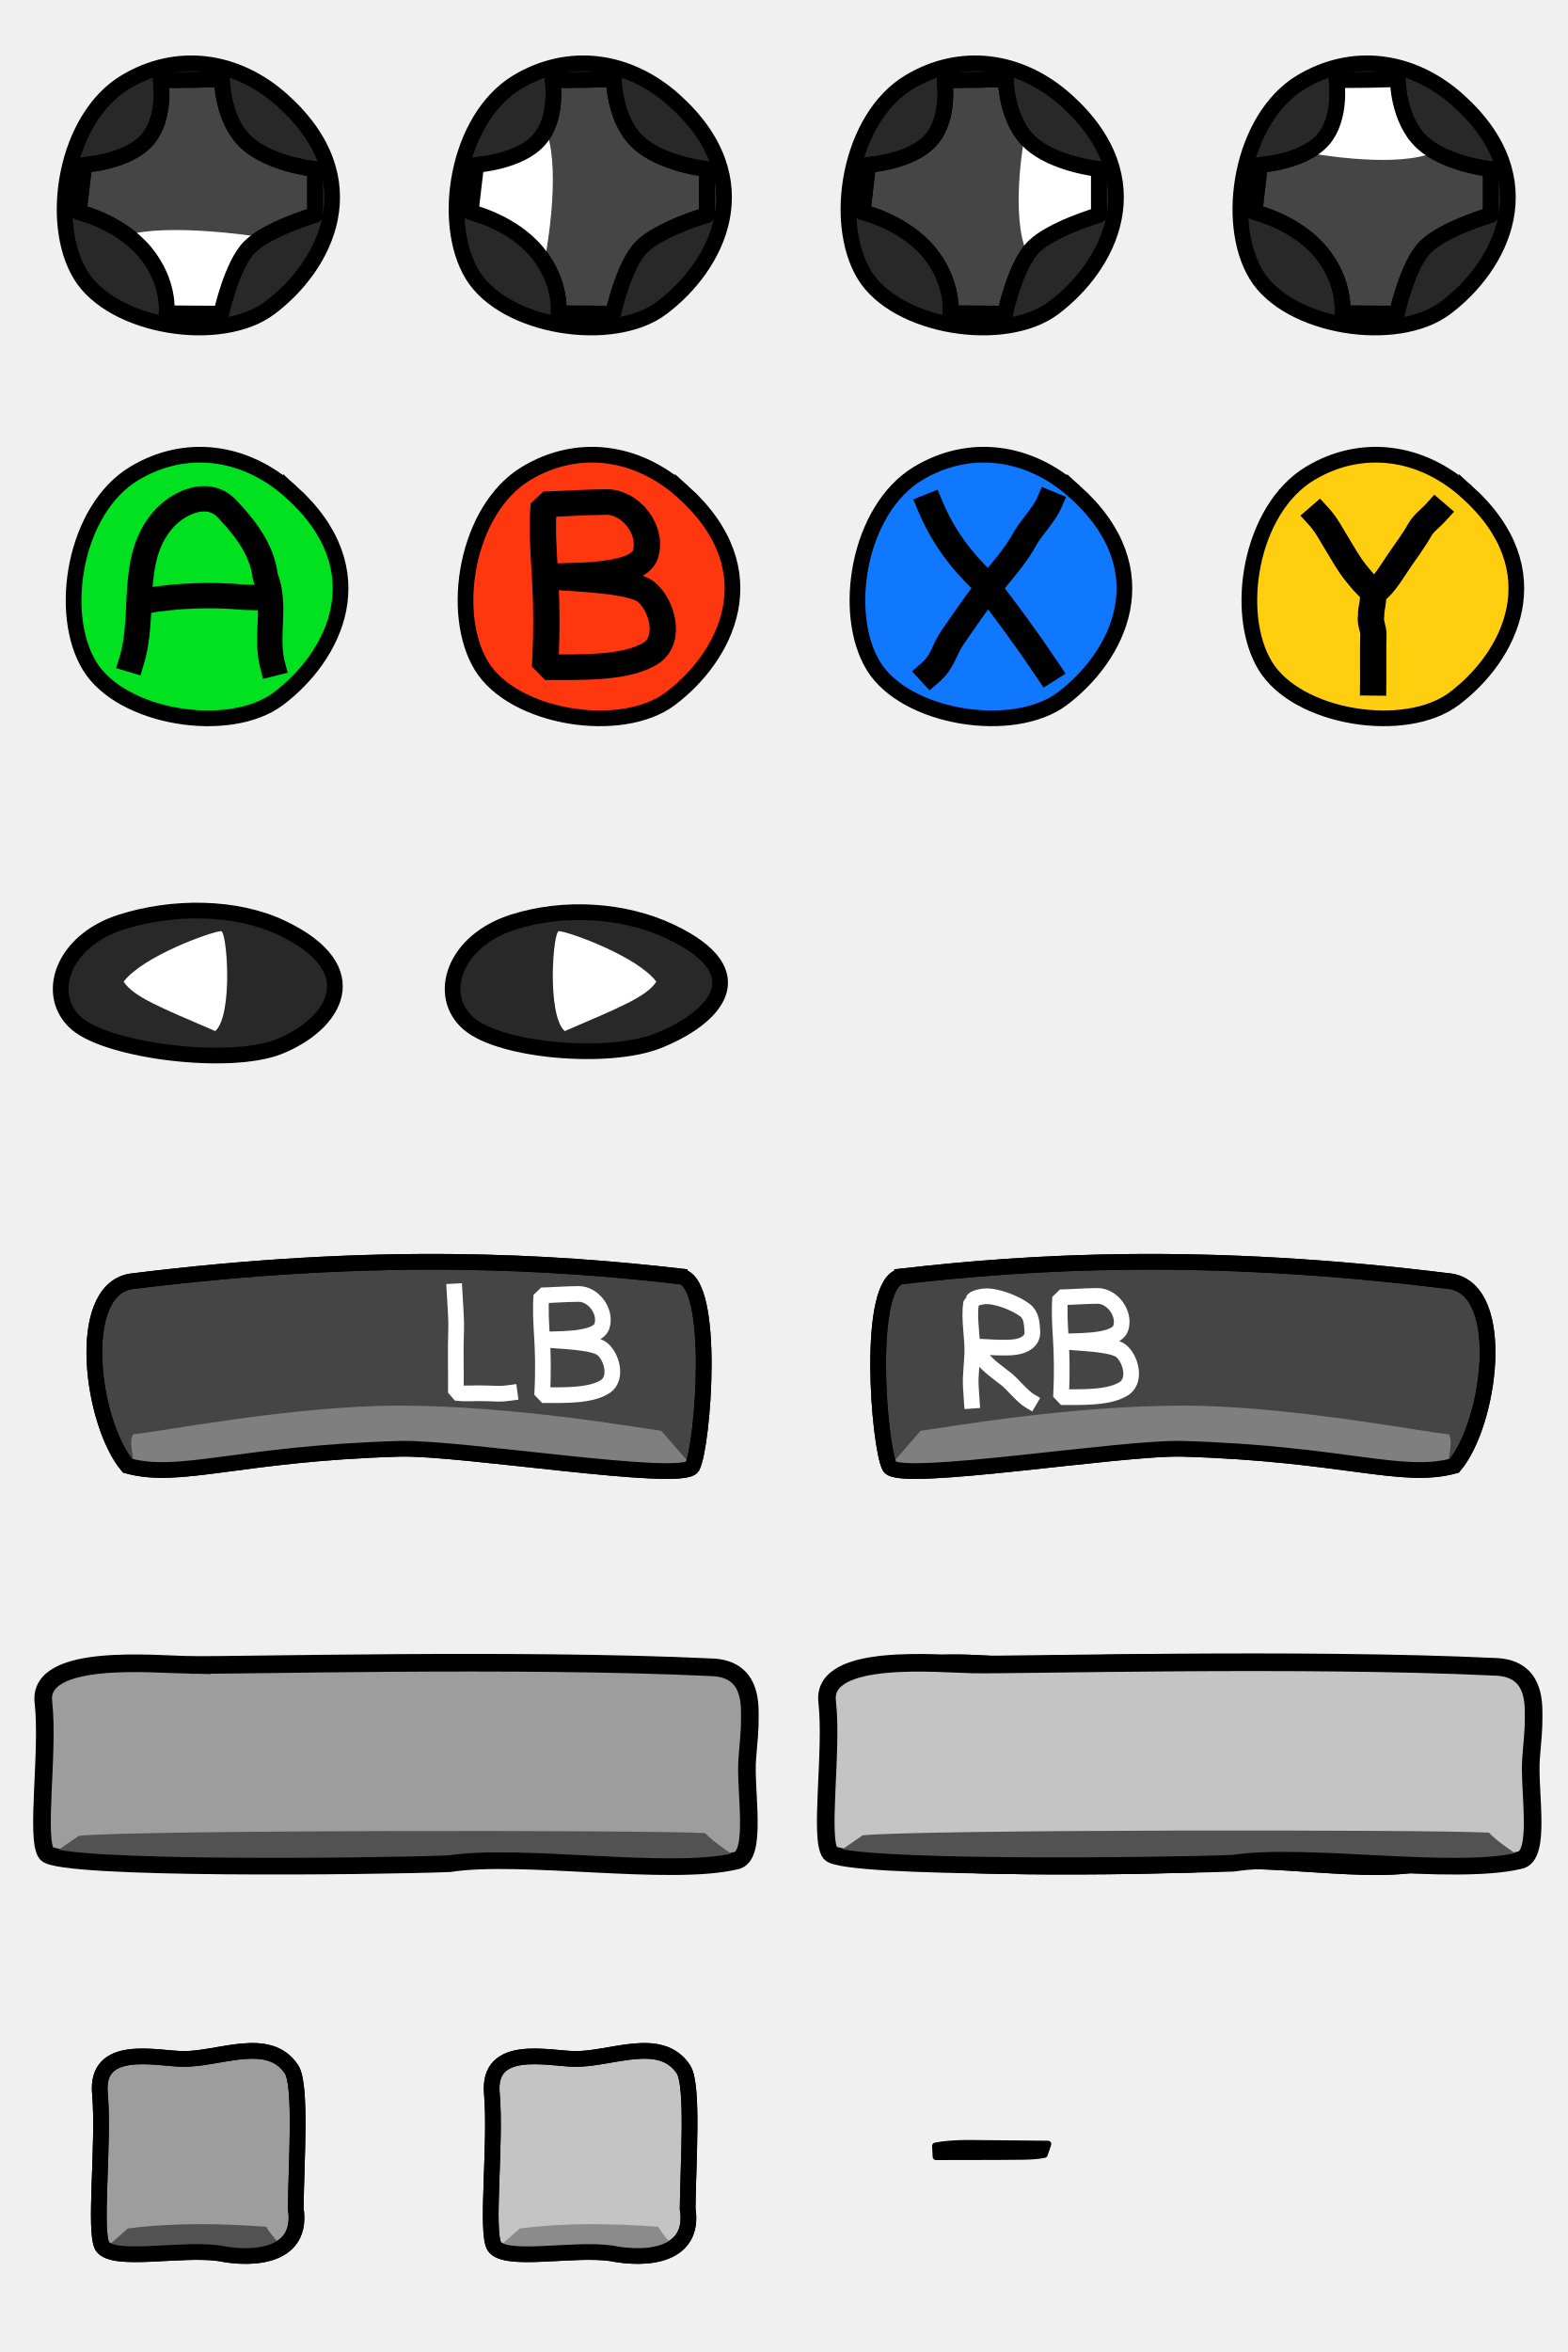
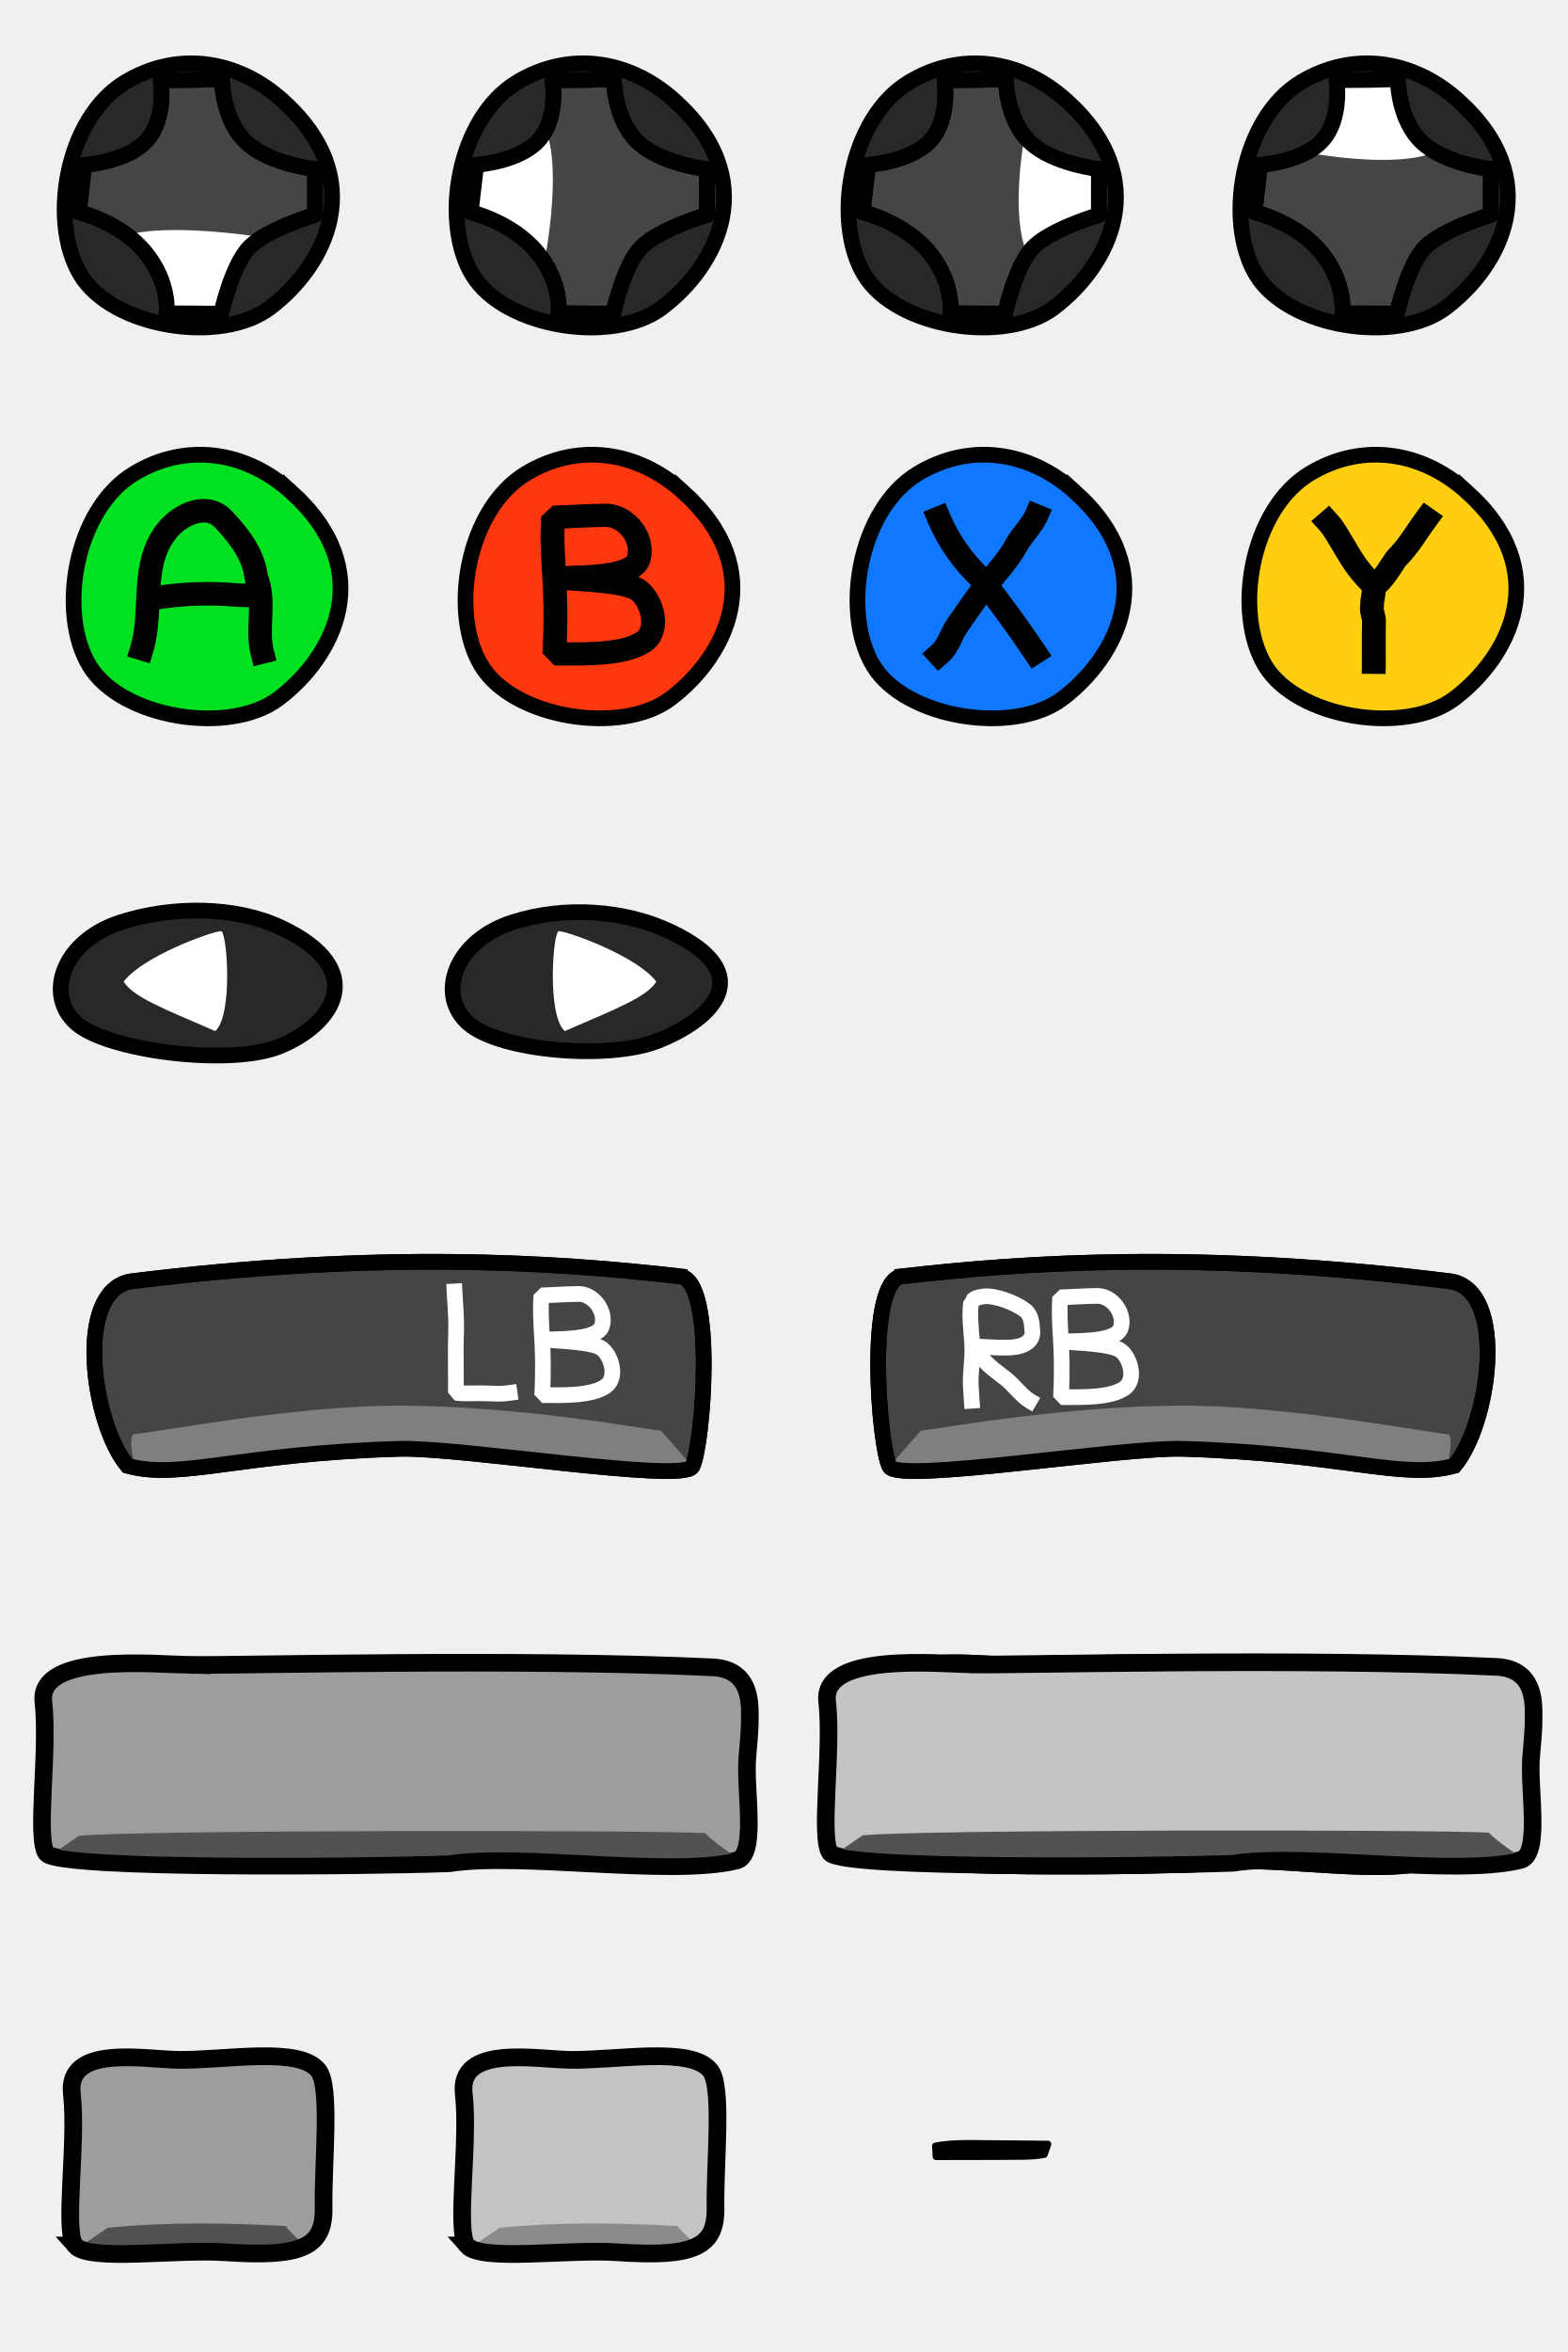
<svg xmlns="http://www.w3.org/2000/svg" xmlns:xlink="http://www.w3.org/1999/xlink" version="1.1" id="svg2" height="300" width="200">
  <defs id="defs4">
    <linearGradient id="linearGradient3847">
      <stop style="stop-color:#ffff00;stop-opacity:1;" offset="0" id="stop3849" />
      <stop style="stop-color:#ffff00;stop-opacity:0;" offset="1" id="stop3851" />
    </linearGradient>
    <radialGradient xlink:href="#linearGradient3847" id="radialGradient3853" cx="25" cy="25" fx="25" fy="25" r="15" gradientUnits="userSpaceOnUse" />
    <radialGradient xlink:href="#linearGradient3847-4" id="radialGradient3853-0" cx="25" cy="25" fx="25" fy="25" r="15" gradientUnits="userSpaceOnUse" />
    <linearGradient id="linearGradient3847-4">
      <stop style="stop-color:#ffff00;stop-opacity:1;" offset="0" id="stop3849-1" />
      <stop style="stop-color:#ffff00;stop-opacity:0;" offset="1" id="stop3851-7" />
    </linearGradient>
    <radialGradient r="15" fy="25" fx="25" cy="25" cx="25" gradientUnits="userSpaceOnUse" id="radialGradient3889" xlink:href="#linearGradient3847-4" />
  </defs>
  <g transform="translate(0,-752.3622)" id="layer1">
    <g transform="matrix(1.464573,0,0,1.464573,50.84483,-477.1012)" style="fill:#666666;stroke-width:1.366;stroke-miterlimit:4;stroke-dasharray:none" id="g3249">
      <path style="fill:#00e21f;fill-opacity:1;stroke:#000000;stroke-width:1.366;stroke-linecap:butt;stroke-linejoin:miter;stroke-miterlimit:4;stroke-opacity:1;stroke-dasharray:none" d="m -9.375,882.287 c 7.678,6.9 3.738,14.397 -1.088,18.031 -4.258,3.206 -13.672,1.715 -16.456,-2.86 -2.787,-4.58 -1.318,-13.611 3.886,-16.75 4.447,-2.682 9.655,-2.017 13.658,1.58 z" id="path3253" />
-       <g style="fill:#666666;stroke:#000000;stroke-width:2.3;stroke-linecap:square;stroke-linejoin:bevel;stroke-miterlimit:4;stroke-opacity:1;stroke-dasharray:none" transform="matrix(0.9600025,0,0,0.9600025,-38.86189,60.31474)" id="g4501-4">
-         <path style="fill:none;stroke:#000000;stroke-width:2.3;stroke-linecap:square;stroke-linejoin:bevel;stroke-miterlimit:4;stroke-opacity:1;stroke-dasharray:none" d="m 16.29,871.457 c 1.228,-4.098 -0.225,-8.945 2.68,-12.512 1.408,-1.739 4.299,-3.105 6.068,-1.042 1.593,1.693 3.081,3.65 3.354,6.047 1.029,2.514 -0.006,5.337 0.626,7.861" id="path4335-0" />
-         <path style="fill:none;stroke:#000000;stroke-width:2.3;stroke-linecap:square;stroke-linejoin:bevel;stroke-miterlimit:4;stroke-opacity:1;stroke-dasharray:none" d="m 17.351,866.153 c 3.013,-0.521 6.095,-0.633 9.139,-0.354 0.665,0.03 1.332,0.04 1.998,8.1e-4" id="path4343-0" />
+       <g style="fill:#666666;stroke:#000000;stroke-width:2.488;stroke-linecap:square;stroke-linejoin:bevel;stroke-miterlimit:4;stroke-dasharray:none;stroke-opacity:1" transform="matrix(0.8232327,0,0,0.8232327,-35.766,178.548)" id="g4501-4">
+         <path style="fill:none;stroke:#000000;stroke-width:2.488;stroke-linecap:square;stroke-linejoin:bevel;stroke-miterlimit:4;stroke-dasharray:none;stroke-opacity:1" d="m 16.29,871.457 c 1.228,-4.098 -0.225,-8.945 2.68,-12.512 1.408,-1.739 4.299,-3.105 6.068,-1.042 1.593,1.693 3.081,3.65 3.354,6.047 1.029,2.514 -0.006,5.337 0.626,7.861" id="path4335-0" />
+         <path style="fill:none;stroke:#000000;stroke-width:2.488;stroke-linecap:square;stroke-linejoin:bevel;stroke-miterlimit:4;stroke-dasharray:none;stroke-opacity:1" d="m 17.351,866.153 c 3.013,-0.521 6.095,-0.633 9.139,-0.354 0.665,0.03 1.332,0.04 1.998,8.1e-4" id="path4343-0" />
      </g>
      <path style="fill:#ff370f;fill-opacity:1;stroke:#000000;stroke-width:1.366;stroke-linecap:butt;stroke-linejoin:miter;stroke-miterlimit:4;stroke-opacity:1;stroke-dasharray:none" d="m 24.765,882.287 c 7.678,6.9 3.738,14.397 -1.088,18.031 -4.258,3.206 -13.672,1.715 -16.456,-2.86 -2.787,-4.58 -1.318,-13.611 3.886,-16.75 4.447,-2.682 9.655,-2.017 13.658,1.58 z" id="path3253-8" />
-       <g style="fill:#666666;stroke:#000000;stroke-width:2.302;stroke-linecap:square;stroke-linejoin:bevel;stroke-miterlimit:4;stroke-opacity:1;stroke-dasharray:none" transform="matrix(0.9950861,0,0,0.9680641,-20.93887,152.2943)" id="g4671">
-         <path style="fill:none;stroke:#000000;stroke-width:2.302;stroke-linecap:square;stroke-linejoin:bevel;stroke-miterlimit:4;stroke-opacity:1;stroke-dasharray:none" d="m 43.198,768.561 c 1.747,-1.253 0.886,-4.353 -0.508,-5.484 -1.313,-1.065 -6.423,-1.153 -8.229,-1.342 0.554,-0.216 7.437,0.277 8.18,-1.993 0.701,-2.144 -1.239,-4.776 -3.461,-4.737 -2.41,0.041 -3.416,0.154 -5.431,0.21 -0.319,4.375 0.533,7.014 0.117,14.652 3.003,-0.009 7.149,0.178 9.331,-1.306 z" id="path4673" />
+       <g style="fill:#666666;stroke:#000000;stroke-width:2.487;stroke-linecap:square;stroke-linejoin:bevel;stroke-miterlimit:4;stroke-dasharray:none;stroke-opacity:1" transform="matrix(0.8350393,0,0,0.8123635,-14.70936,271.0063)" id="g4671">
+         <path style="fill:none;stroke:#000000;stroke-width:2.487;stroke-linecap:square;stroke-linejoin:bevel;stroke-miterlimit:4;stroke-dasharray:none;stroke-opacity:1" d="m 43.198,768.561 c 1.747,-1.253 0.886,-4.353 -0.508,-5.484 -1.313,-1.065 -6.423,-1.153 -8.229,-1.342 0.554,-0.216 7.437,0.277 8.18,-1.993 0.701,-2.144 -1.239,-4.776 -3.461,-4.737 -2.41,0.041 -3.416,0.154 -5.431,0.21 -0.319,4.375 0.533,7.014 0.117,14.652 3.003,-0.009 7.149,0.178 9.331,-1.306 z" id="path4673" />
      </g>
      <path style="fill:#282828;fill-opacity:1;stroke:#000000;stroke-width:1.366;stroke-linecap:butt;stroke-linejoin:miter;stroke-miterlimit:4;stroke-opacity:1;stroke-dasharray:none" d="m -10.204,920.265 c 7.694,3.64 4.599,8.449 -0.237,10.365 -4.267,1.691 -14.81,0.393 -17.6,-2.021 -2.793,-2.416 -1.321,-7.18 3.894,-8.836 4.457,-1.415 9.931,-1.406 13.942,0.492 z" id="path3253-2" />
      <path style="fill:#ffffff;fill-opacity:1;stroke:none" d="m -15.963,929.268 c 1.595,-1.436 1.008,-8.956 0.475,-8.703 -0.895,0.071 -6.794,2.188 -8.458,4.4 0.858,1.324 3.298,2.286 7.983,4.303 z" id="path7350" />
      <path style="fill:#282828;fill-opacity:1;stroke:#000000;stroke-width:1.366;stroke-linecap:butt;stroke-linejoin:miter;stroke-miterlimit:4;stroke-opacity:1;stroke-dasharray:none" d="m -10.118,848.209 c 7.694,6.915 3.746,14.427 -1.09,18.068 -4.267,3.213 -13.7,1.719 -16.49,-2.866 -2.793,-4.59 -1.321,-13.64 3.894,-16.785 4.457,-2.688 9.675,-2.021 13.686,1.583 z" id="path3253-6" />
      <path style="fill:#454545;fill-opacity:1;stroke:#000000;stroke-width:1.366;stroke-linecap:round;stroke-linejoin:round;stroke-miterlimit:4;stroke-opacity:1;stroke-dasharray:none" d="m -20.714,846.446 c 5.084,0 5.326,-0.121 5.326,-0.121 0,0 0.001,3.573 2.118,5.538 2.08,1.931 5.992,2.33 5.992,2.33 l 0,3.995 c 0,0 -4.116,1.21 -5.69,2.784 -1.574,1.574 -2.482,5.811 -2.482,5.811 l -4.751,-0.03 c 0,0 0.333,-2.633 -1.846,-5.296 -2.179,-2.663 -5.811,-3.511 -5.811,-3.511 l 0.484,-4.116 c 0,0 3.783,-0.242 5.478,-2.179 1.695,-1.937 1.18,-5.205 1.18,-5.205 z" id="path6495" />
      <path style="fill:#ffffff;fill-opacity:1;stroke:none" d="m -23.688,859.971 c 3.542,-1.11 11.389,0.098 11.389,0.098 l -3.364,6.772 -4.395,0 -1.024,-3.926 z" id="path7350-8" />
      <path id="path7406" d="m -20.714,846.446 c 5.084,0 5.326,-0.121 5.326,-0.121 0,0 0.001,3.573 2.118,5.538 2.08,1.931 5.992,2.33 5.992,2.33 l 0,3.995 c 0,0 -4.116,1.21 -5.69,2.784 -1.574,1.574 -2.482,5.811 -2.482,5.811 l -4.751,-0.03 c 0,0 0.333,-2.633 -1.846,-5.296 -2.179,-2.663 -5.811,-3.511 -5.811,-3.511 l 0.484,-4.116 c 0,0 3.783,-0.242 5.478,-2.179 1.695,-1.937 1.18,-5.205 1.18,-5.205 z" style="fill:none;stroke:#000000;stroke-width:1.366;stroke-linecap:round;stroke-linejoin:round;stroke-miterlimit:4;stroke-opacity:1;stroke-dasharray:none" />
      <path style="fill:#282828;fill-opacity:1;stroke:#000000;stroke-width:1.366;stroke-linecap:butt;stroke-linejoin:miter;stroke-miterlimit:4;stroke-opacity:1;stroke-dasharray:none" d="m 24.021,848.209 c 7.694,6.915 3.746,14.427 -1.09,18.068 -4.267,3.213 -13.7,1.719 -16.49,-2.866 -2.793,-4.59 -1.321,-13.64 3.894,-16.785 4.457,-2.688 9.675,-2.021 13.686,1.583 z" id="path3253-4" />
      <path style="fill:#454545;fill-opacity:1;stroke:#000000;stroke-width:1.366;stroke-linecap:round;stroke-linejoin:round;stroke-miterlimit:4;stroke-opacity:1;stroke-dasharray:none" d="m 13.426,846.446 c 5.084,0 5.326,-0.121 5.326,-0.121 0,0 0.001,3.573 2.118,5.538 2.08,1.931 5.992,2.33 5.992,2.33 l 0,3.995 c 0,0 -4.116,1.21 -5.69,2.784 -1.574,1.574 -2.482,5.811 -2.482,5.811 l -4.751,-0.03 c 0,0 0.333,-2.633 -1.846,-5.296 -2.179,-2.663 -5.811,-3.511 -5.811,-3.511 l 0.484,-4.116 c 0,0 3.783,-0.242 5.478,-2.179 1.695,-1.937 1.18,-5.205 1.18,-5.205 z" id="path6495-4" />
      <path style="fill:#ffffff;fill-opacity:1;stroke:none" d="m 12.98,851.201 c 1.11,3.542 -0.128,10.242 -0.128,10.242 l -6.772,-3.364 0.422,-4.335 3.504,-1.085 z" id="path7350-89" />
      <path id="path7406-6" d="m 13.426,846.446 c 5.084,0 5.326,-0.121 5.326,-0.121 0,0 0.001,3.573 2.118,5.538 2.08,1.931 5.992,2.33 5.992,2.33 l 0,3.995 c 0,0 -4.116,1.21 -5.69,2.784 -1.574,1.574 -2.482,5.811 -2.482,5.811 l -4.751,-0.03 c 0,0 0.333,-2.633 -1.846,-5.296 -2.179,-2.663 -5.811,-3.511 -5.811,-3.511 l 0.484,-4.116 c 0,0 3.783,-0.242 5.478,-2.179 1.695,-1.937 1.18,-5.205 1.18,-5.205 z" style="fill:none;stroke:#000000;stroke-width:1.366;stroke-linecap:round;stroke-linejoin:round;stroke-miterlimit:4;stroke-opacity:1;stroke-dasharray:none" />
      <path style="fill:#282828;fill-opacity:1;stroke:#000000;stroke-width:1.366;stroke-linecap:butt;stroke-linejoin:miter;stroke-miterlimit:4;stroke-opacity:1;stroke-dasharray:none" d="m 58.161,848.209 c 7.694,6.915 3.746,14.427 -1.09,18.068 -4.267,3.213 -13.7,1.719 -16.49,-2.866 -2.793,-4.59 -1.321,-13.64 3.894,-16.785 4.457,-2.688 9.675,-2.021 13.686,1.583 z" id="path3253-61" />
      <path style="fill:#454545;fill-opacity:1;stroke:#000000;stroke-width:1.366;stroke-linecap:round;stroke-linejoin:round;stroke-miterlimit:4;stroke-opacity:1;stroke-dasharray:none" d="m 47.565,846.446 c 5.084,0 5.326,-0.121 5.326,-0.121 0,0 0.001,3.573 2.118,5.538 2.08,1.931 5.992,2.33 5.992,2.33 l 0,3.995 c 0,0 -4.116,1.21 -5.69,2.784 -1.574,1.574 -2.482,5.811 -2.482,5.811 l -4.751,-0.03 c 0,0 0.333,-2.633 -1.846,-5.296 -2.179,-2.663 -5.811,-3.511 -5.811,-3.511 l 0.484,-4.116 c 0,0 3.783,-0.242 5.478,-2.179 1.695,-1.937 1.18,-5.205 1.18,-5.205 z" id="path6495-1" />
      <path style="fill:#ffffff;fill-opacity:1;stroke:none" d="m 54.502,860.87 c -1.11,-3.542 0.038,-9.609 0.038,-9.609 2.102,1.791 4.441,2.46 6.863,2.73 l -0.422,4.335 -3.504,1.085 z" id="path7350-3" />
      <path id="path7406-7" d="m 47.565,846.446 c 5.084,0 5.326,-0.121 5.326,-0.121 0,0 0.001,3.573 2.118,5.538 2.08,1.931 5.992,2.33 5.992,2.33 l 0,3.995 c 0,0 -4.116,1.21 -5.69,2.784 -1.574,1.574 -2.482,5.811 -2.482,5.811 l -4.751,-0.03 c 0,0 0.333,-2.633 -1.846,-5.296 -2.179,-2.663 -5.811,-3.511 -5.811,-3.511 l 0.484,-4.116 c 0,0 3.783,-0.242 5.478,-2.179 1.695,-1.937 1.18,-5.205 1.18,-5.205 z" style="fill:none;stroke:#000000;stroke-width:1.366;stroke-linecap:round;stroke-linejoin:round;stroke-miterlimit:4;stroke-opacity:1;stroke-dasharray:none" />
      <path style="fill:#282828;fill-opacity:1;stroke:#000000;stroke-width:1.366;stroke-linecap:butt;stroke-linejoin:miter;stroke-miterlimit:4;stroke-opacity:1;stroke-dasharray:none" d="m 23.68,920.606 c 7.694,3.64 3.746,7.595 -1.09,9.512 -4.267,1.691 -13.7,0.905 -16.49,-1.509 -2.793,-2.416 -1.321,-7.18 3.894,-8.836 4.457,-1.415 9.675,-1.064 13.686,0.833 z" id="path3253-5" />
      <path style="fill:#ffffff;fill-opacity:1;stroke:none" d="m 14.474,929.268 c -1.595,-1.436 -1.008,-8.956 -0.475,-8.703 0.895,0.071 6.794,2.188 8.458,4.4 -0.858,1.324 -3.298,2.286 -7.983,4.303 z" id="path7350-7" />
      <path style="fill:#282828;fill-opacity:1;stroke:#000000;stroke-width:1.366;stroke-linecap:butt;stroke-linejoin:miter;stroke-miterlimit:4;stroke-opacity:1;stroke-dasharray:none" d="m 92.3,848.209 c 7.694,6.915 3.746,14.427 -1.09,18.068 -4.267,3.213 -13.7,1.719 -16.49,-2.866 -2.793,-4.59 -1.321,-13.64 3.894,-16.785 4.457,-2.688 9.675,-2.021 13.686,1.583 z" id="path3253-3" />
      <path style="fill:#454545;fill-opacity:1;stroke:#000000;stroke-width:1.366;stroke-linecap:round;stroke-linejoin:round;stroke-miterlimit:4;stroke-opacity:1;stroke-dasharray:none" d="m 81.705,846.446 c 5.084,0 5.326,-0.121 5.326,-0.121 0,0 0.001,3.573 2.118,5.538 2.08,1.931 5.992,2.33 5.992,2.33 l 0,3.995 c 0,0 -4.116,1.21 -5.69,2.784 -1.574,1.574 -2.482,5.811 -2.482,5.811 l -4.751,-0.03 c 0,0 0.333,-2.633 -1.846,-5.296 -2.179,-2.663 -5.811,-3.511 -5.811,-3.511 l 0.484,-4.116 c 0,0 3.783,-0.242 5.478,-2.179 1.695,-1.937 1.18,-5.205 1.18,-5.205 z" id="path6495-8" />
      <path style="fill:#ffffff;fill-opacity:1;stroke:none" d="m 89.649,852.933 c -3.542,1.11 -10.242,-0.128 -10.242,-0.128 l 3.364,-6.772 4.335,0.422 1.085,3.504 z" id="path7350-0" />
      <path id="path7406-65" d="m 81.705,846.446 c 5.084,0 5.326,-0.121 5.326,-0.121 0,0 0.001,3.573 2.118,5.538 2.08,1.931 5.992,2.33 5.992,2.33 l 0,3.995 c 0,0 -4.116,1.21 -5.69,2.784 -1.574,1.574 -2.482,5.811 -2.482,5.811 l -4.751,-0.03 c 0,0 0.333,-2.633 -1.846,-5.296 -2.179,-2.663 -5.811,-3.511 -5.811,-3.511 l 0.484,-4.116 c 0,0 3.783,-0.242 5.478,-2.179 1.695,-1.937 1.18,-5.205 1.18,-5.205 z" style="fill:none;stroke:#000000;stroke-width:1.366;stroke-linecap:round;stroke-linejoin:round;stroke-miterlimit:4;stroke-opacity:1;stroke-dasharray:none" />
      <path style="fill:#0f78ff;fill-opacity:1;stroke:#000000;stroke-width:1.366;stroke-linecap:butt;stroke-linejoin:miter;stroke-miterlimit:4;stroke-opacity:1;stroke-dasharray:none" d="m 58.905,882.287 c 7.678,6.9 3.738,14.397 -1.088,18.031 -4.258,3.206 -13.672,1.715 -16.456,-2.86 -2.787,-4.58 -1.318,-13.611 3.886,-16.75 4.447,-2.682 9.655,-2.017 13.658,1.58 z" id="path3253-57" />
-       <g id="g5693-8" transform="matrix(1.14549,0,0,1.114383,-168.6351,14.82338)" style="fill:#666666;stroke:#000000;stroke-width:2;stroke-linecap:square;stroke-linejoin:bevel;stroke-miterlimit:4;stroke-opacity:1;stroke-dasharray:none">
-         <path id="path5431-1" d="m 187.661,779.576 c 0.947,2.301 2.214,4.089 4.021,5.882 1.826,2.422 3.248,4.405 4.874,6.899" style="fill:none;stroke:#000000;stroke-width:2;stroke-linecap:square;stroke-linejoin:bevel;stroke-miterlimit:4;stroke-opacity:1;stroke-dasharray:none" />
-         <path id="path5433-2" d="m 187.673,792.543 c 0.973,-0.873 0.991,-1.74 1.728,-2.811 0.828,-1.204 1.583,-2.397 2.471,-3.544 1.056,-1.364 2.242,-2.658 3.04,-4.187 0.319,-0.61 1.418,-1.834 1.757,-2.636" style="fill:none;stroke:#000000;stroke-width:2;stroke-linecap:square;stroke-linejoin:bevel;stroke-miterlimit:4;stroke-opacity:1;stroke-dasharray:none" />
+       <g id="g5693-8" transform="matrix(0.9420648,0,0,0.9164826,-129.724,170.1185)" style="fill:#666666;stroke:#000000;stroke-width:2.204;stroke-linecap:square;stroke-linejoin:bevel;stroke-miterlimit:4;stroke-dasharray:none;stroke-opacity:1">
+         <path id="path5431-1" d="m 187.661,779.576 c 0.947,2.301 2.214,4.089 4.021,5.882 1.826,2.422 3.248,4.405 4.874,6.899" style="fill:none;stroke:#000000;stroke-width:2.204;stroke-linecap:square;stroke-linejoin:bevel;stroke-miterlimit:4;stroke-dasharray:none;stroke-opacity:1" />
+         <path id="path5433-2" d="m 187.673,792.543 c 0.973,-0.873 0.991,-1.74 1.728,-2.811 0.828,-1.204 1.583,-2.397 2.471,-3.544 1.056,-1.364 2.242,-2.658 3.04,-4.187 0.319,-0.61 1.418,-1.834 1.757,-2.636" style="fill:none;stroke:#000000;stroke-width:2.204;stroke-linecap:square;stroke-linejoin:bevel;stroke-miterlimit:4;stroke-dasharray:none;stroke-opacity:1" />
      </g>
      <path style="fill:#ffce0f;fill-opacity:1;stroke:#000000;stroke-width:1.366;stroke-linecap:butt;stroke-linejoin:miter;stroke-miterlimit:4;stroke-opacity:1;stroke-dasharray:none" d="m 93.044,882.287 c 7.678,6.9 3.738,14.397 -1.088,18.031 -4.258,3.206 -13.672,1.715 -16.456,-2.86 -2.787,-4.58 -1.318,-13.611 3.886,-16.75 4.447,-2.682 9.655,-2.017 13.658,1.58 z" id="path3253-9" />
-       <g id="g5697-3" transform="matrix(0.9802054,0,0,0.9535875,-119.541,142.3331)" style="fill:#666666;stroke:#000000;stroke-width:2.337;stroke-linecap:square;stroke-linejoin:bevel;stroke-miterlimit:4;stroke-opacity:1;stroke-dasharray:none">
-         <path id="path5435-6" d="m 203.75,778.255 c 0.639,0.719 1.045,1.542 1.541,2.372 0.567,0.95 1.075,1.931 1.776,2.811 0.578,0.725 0.568,0.746 1.562,1.749 0.893,-0.622 1.653,-2.013 2.295,-2.973 0.502,-0.75 1.229,-1.743 1.783,-2.754 0.34,-0.621 0.999,-1.108 1.4,-1.562" style="fill:none;stroke:#000000;stroke-width:2.337;stroke-linecap:square;stroke-linejoin:bevel;stroke-miterlimit:4;stroke-opacity:1;stroke-dasharray:none" />
-         <path id="path5437-4" d="m 208.571,785.085 c 0.027,1.283 -0.238,1.596 -0.169,2.177 -0.167,0.657 0.239,1.216 0.183,1.857 -0.036,1.436 -6.7e-4,2.872 -0.015,4.309" style="fill:none;stroke:#000000;stroke-width:2.337;stroke-linecap:square;stroke-linejoin:bevel;stroke-miterlimit:4;stroke-opacity:1;stroke-dasharray:none" />
+       <g id="g5697-3" transform="matrix(0.8272898,0,0,0.8048243,-87.59253,258.5784)" style="fill:#666666;stroke:#000000;stroke-width:2.51;stroke-linecap:square;stroke-linejoin:bevel;stroke-miterlimit:4;stroke-dasharray:none;stroke-opacity:1">
+         <path id="path5435-6" d="m 203.75,778.255 c 0.639,0.719 1.045,1.542 1.541,2.372 0.567,0.95 1.075,1.931 1.776,2.811 0.578,0.725 0.568,0.746 1.562,1.749 0.893,-0.622 1.653,-2.013 2.295,-2.973 1.364,-1.4 2.042,-2.733 3.182,-4.316" style="fill:none;stroke:#000000;stroke-width:2.51;stroke-linecap:square;stroke-linejoin:bevel;stroke-miterlimit:4;stroke-dasharray:none;stroke-opacity:1" />
+         <path id="path5437-4" d="m 208.571,785.085 c 0.027,1.283 -0.238,1.596 -0.169,2.177 -0.167,0.657 0.239,1.216 0.183,1.857 -0.036,1.436 -6.7e-4,2.872 -0.015,4.309" style="fill:none;stroke:#000000;stroke-width:2.51;stroke-linecap:square;stroke-linejoin:bevel;stroke-miterlimit:4;stroke-dasharray:none;stroke-opacity:1" />
      </g>
      <g style="fill:#666666;stroke-width:1.366;stroke-miterlimit:4;stroke-dasharray:none" transform="matrix(-0.6827931,0,0,0.6827931,31.48313,256.05)" id="layer1-7">
        <g style="stroke-width:2.738;stroke-miterlimit:4;stroke-dasharray:none" transform="matrix(0.3347786,-0.0574067,0.0574067,0.3347786,-120.6726,973.8739)" id="g4324-3-10-1" />
        <g id="g3568" transform="translate(-247.7469,-200.4447)">
          <path style="fill:#454545;fill-opacity:1;stroke:#000000;stroke-width:2;stroke-linecap:butt;stroke-linejoin:miter;stroke-miterlimit:4;stroke-opacity:1;stroke-dasharray:none" d="m 257.983,1217.7 c -4.664,0.447 -2.973,21.768 -1.588,24.294 1.391,2.088 29.644,-2.523 37.361,-2.295 20.629,0.611 27.958,4.009 34.681,2.159 4.526,-5.372 6.815,-22.22 -0.395,-23.505 -31.607,-3.944 -53.911,-2.497 -70.059,-0.654 z" id="path4648" />
          <path style="fill:#7f7f7f;fill-opacity:1;stroke:none" d="m 256.4,1241.912 3.946,-4.511 c 3.103,-0.395 18.519,-3.176 33.333,-3.208 13.576,-0.029 31.252,3.457 34.039,3.655 0.691,1.049 -0.319,3.372 0.138,3.599 -5.229,0.977 -12.255,0.986 -23.587,-1.323 -10.713,-0.808 -16.069,0.394 -23.368,0.866 l -19.896,1.807 z" id="path4650" />
          <path id="path4038" d="m 257.983,1217.7 c -4.664,0.447 -2.973,21.768 -1.588,24.294 1.391,2.088 29.644,-2.523 37.361,-2.295 20.629,0.611 27.958,4.009 34.681,2.159 4.526,-5.372 6.815,-22.22 -0.395,-23.505 -31.607,-3.944 -53.911,-2.497 -70.059,-0.654 z" style="fill:none;stroke:#000000;stroke-width:2;stroke-linecap:butt;stroke-linejoin:miter;stroke-miterlimit:4;stroke-opacity:1;stroke-dasharray:none" />
        </g>
      </g>
      <g style="fill:#666666;stroke:#ffffff;stroke-width:2.302;stroke-linecap:square;stroke-linejoin:bevel;stroke-miterlimit:4;stroke-opacity:1;stroke-dasharray:none" transform="matrix(0.5931419,0,0,0.5931419,-7.577487,504.3345)" id="g5443-0">
        <path style="fill:none;stroke:#ffffff;stroke-width:2.302;stroke-linecap:square;stroke-linejoin:bevel;stroke-miterlimit:4;stroke-opacity:1;stroke-dasharray:none" d="m 43.198,768.561 c 1.747,-1.253 0.886,-4.353 -0.508,-5.484 -1.313,-1.065 -6.423,-1.153 -8.229,-1.342 0.554,-0.216 7.437,0.277 8.18,-1.993 0.701,-2.144 -1.239,-4.776 -3.461,-4.737 -2.41,0.041 -3.416,0.154 -5.431,0.21 -0.319,4.375 0.533,7.014 0.117,14.652 3.003,-0.009 7.149,0.178 9.331,-1.306 z" id="path5331-8" />
      </g>
      <path id="path5382-3" d="m 4.877,951.943 c 0.059,1.142 0.174,2.406 0.137,3.429 -0.066,1.796 6.828e-4,3.596 -0.02,5.394 0.844,0.119 1.706,0.01 2.558,0.049 1.16,0.023 1.247,0.085 2.122,-0.036" style="fill:none;stroke:#ffffff;stroke-width:1.366;stroke-linecap:square;stroke-linejoin:bevel;stroke-miterlimit:4;stroke-opacity:1;stroke-dasharray:none" />
      <g style="fill:#666666;stroke-width:1.366;stroke-miterlimit:4;stroke-dasharray:none" transform="matrix(0.6827931,0,0,0.6827931,36.8798,256.05)" id="layer1-7-6">
        <g style="stroke-width:2.738;stroke-miterlimit:4;stroke-dasharray:none" transform="matrix(0.3347786,-0.0574067,0.0574067,0.3347786,-120.6726,973.8739)" id="g4324-3-10-1-9" />
        <g id="g3568-4" transform="translate(-247.7469,-200.4447)">
          <path style="fill:#454545;fill-opacity:1;stroke:#000000;stroke-width:2;stroke-linecap:butt;stroke-linejoin:miter;stroke-miterlimit:4;stroke-opacity:1;stroke-dasharray:none" d="m 257.983,1217.7 c -4.664,0.447 -2.973,21.768 -1.588,24.294 1.391,2.088 29.644,-2.523 37.361,-2.295 20.629,0.611 27.958,4.009 34.681,2.159 4.526,-5.372 6.815,-22.22 -0.395,-23.505 -31.607,-3.944 -53.911,-2.497 -70.059,-0.654 z" id="path4648-4" />
          <path style="fill:#7f7f7f;fill-opacity:1;stroke:none" d="m 256.4,1241.912 3.946,-4.511 c 3.103,-0.395 18.519,-3.176 33.333,-3.208 13.576,-0.029 31.252,3.457 34.039,3.655 0.691,1.049 -0.319,3.372 0.138,3.599 -5.229,0.977 -12.255,0.986 -23.587,-1.323 -10.713,-0.808 -16.069,0.394 -23.368,0.866 l -19.896,1.807 z" id="path4650-6" />
          <path id="path4038-1" d="m 257.983,1217.7 c -4.664,0.447 -2.973,21.768 -1.588,24.294 1.391,2.088 29.644,-2.523 37.361,-2.295 20.629,0.611 27.958,4.009 34.681,2.159 4.526,-5.372 6.815,-22.22 -0.395,-23.505 -31.607,-3.944 -53.911,-2.497 -70.059,-0.654 z" style="fill:none;stroke:#000000;stroke-width:2;stroke-linecap:butt;stroke-linejoin:miter;stroke-miterlimit:4;stroke-opacity:1;stroke-dasharray:none" />
        </g>
      </g>
      <g style="fill:none;stroke:#ffffff;stroke-width:2;stroke-linecap:square;stroke-linejoin:bevel;stroke-miterlimit:4;stroke-opacity:1;stroke-dasharray:none" transform="matrix(0.6827931,0,0,0.6827931,-35.46501,418.3444)" id="g5657-1">
        <path style="fill:none;stroke:#ffffff;stroke-width:2;stroke-linecap:square;stroke-linejoin:bevel;stroke-miterlimit:4;stroke-opacity:1;stroke-dasharray:none" d="m 125.066,795.43 c -0.227,-3.135 -0.135,-2.569 0.062,-5.734 0.134,-2.141 -0.498,-4.756 -0.126,-6.777 0.293,-0.154 -0.102,-0.53 1.505,-0.784 1.528,-0.221 4.183,0.853 5.343,1.74 0.854,0.653 0.873,1.666 0.952,2.688 0.106,1.371 -1.23,1.911 -2.265,2.027 -1.149,0.177 -4.011,-0.036 -5.175,-0.093 -0.009,0.427 0.891,0.971 1.028,1.473 0.708,0.981 2.131,1.955 3.09,2.714 0.809,0.64 2.061,2.214 2.954,2.742" id="path5415-10" />
      </g>
      <g style="fill:none;stroke:#ffffff;stroke-width:2.302;stroke-linecap:square;stroke-linejoin:bevel;stroke-miterlimit:4;stroke-opacity:1;stroke-dasharray:none" transform="matrix(0.5931419,0,0,0.5931419,37.61514,504.5052)" id="g5443-0-0">
        <path style="fill:none;stroke:#ffffff;stroke-width:2.302;stroke-linecap:square;stroke-linejoin:bevel;stroke-miterlimit:4;stroke-opacity:1;stroke-dasharray:none" d="m 43.198,768.561 c 1.747,-1.253 0.886,-4.353 -0.508,-5.484 -1.313,-1.065 -6.423,-1.153 -8.229,-1.342 0.554,-0.216 7.437,0.277 8.18,-1.993 0.701,-2.144 -1.239,-4.776 -3.461,-4.737 -2.41,0.041 -3.416,0.154 -5.431,0.21 -0.319,4.375 0.533,7.014 0.117,14.652 3.003,-0.009 7.149,0.178 9.331,-1.306 z" id="path5331-8-6" />
      </g>
      <path id="path4648-3" d="m -18.214,984.468 c -2.985,-0.051 -13.21,-1.083 -12.723,3.222 0.488,4.305 -0.704,11.976 0.277,13.21 1.261,1.385 28.389,1.097 35.091,0.839 6.23,-0.969 19.12,1.147 24.924,-0.214 1.959,-0.302 0.792,-6.104 1.026,-8.946 0.132,-1.615 0.228,-2.388 0.221,-3.608 -0.006,-1.22 0.102,-4.239 -3.434,-4.301 -16.673,-0.793 -41.335,-0.134 -45.383,-0.203 z" style="fill:#9d9d9d;fill-opacity:1;stroke:#000000;stroke-width:1.534;stroke-linecap:butt;stroke-linejoin:miter;stroke-miterlimit:4;stroke-opacity:1;stroke-dasharray:none" />
      <path id="path4650-8" d="m -30.187,1000.965 2.344,-1.614 c 5.169,-0.513 49.491,-0.514 54.558,-0.234 0.601,0.709 2.661,2.097 3.058,2.25 l -20.352,0.062 -22.466,0.705 -16.374,-0.93 z" style="fill:#525252;fill-opacity:1;stroke:none" />
      <path style="fill:none;stroke:#000000;stroke-width:1.366;stroke-linecap:butt;stroke-linejoin:miter;stroke-miterlimit:4;stroke-opacity:1;stroke-dasharray:none" d="m -18.214,984.468 c -2.985,-0.051 -13.21,-1.083 -12.723,3.222 0.488,4.305 -0.704,11.976 0.277,13.21 1.261,1.385 28.389,1.097 35.091,0.839 6.23,-0.969 19.12,1.147 24.924,-0.214 1.959,-0.302 0.792,-6.104 1.026,-8.946 0.132,-1.615 0.228,-2.388 0.221,-3.608 -0.006,-1.22 0.102,-4.239 -3.434,-4.301 -16.673,-0.793 -41.335,-0.134 -45.383,-0.203 z" id="path4732" />
      <path id="path4648-6" d="m 52.26,984.386 c -2.344,-0.051 -10.376,-1.094 -9.993,3.252 0.383,4.346 -0.553,12.09 0.218,13.336 0.991,1.398 22.297,1.107 27.561,0.847 4.893,-0.978 15.017,1.158 19.576,-0.216 1.539,-0.304 0.622,-6.162 0.806,-9.031 0.104,-1.63 0.179,-2.411 0.174,-3.642 -0.005,-1.232 0.08,-4.28 -2.697,-4.341 -13.095,-0.801 -32.465,-0.136 -35.645,-0.205 z" style="fill:#c4c4c4;fill-opacity:1;stroke:#000000;stroke-width:1.366;stroke-linecap:butt;stroke-linejoin:miter;stroke-miterlimit:4;stroke-opacity:1;stroke-dasharray:none" />
      <path id="path4650-85" d="m 42.857,1001.039 1.841,-1.63 c 4.06,-0.517 38.871,-0.519 42.851,-0.236 0.472,0.716 2.09,2.117 2.402,2.272 l -15.985,0.062 -17.645,0.712 -12.861,-0.939 z" style="fill:#8b8b8b;fill-opacity:1;stroke:none" />
      <path style="fill:none;stroke:#000000;stroke-width:1.366;stroke-linecap:butt;stroke-linejoin:miter;stroke-miterlimit:4;stroke-opacity:1;stroke-dasharray:none" d="m 52.26,984.386 c -2.344,-0.051 -10.376,-1.094 -9.993,3.252 0.383,4.346 -0.553,12.09 0.218,13.336 0.991,1.398 22.297,1.107 27.561,0.847 4.893,-0.978 15.017,1.158 19.576,-0.216 1.539,-0.304 0.622,-6.162 0.806,-9.031 0.104,-1.63 0.179,-2.411 0.174,-3.642 -0.005,-1.232 0.08,-4.28 -2.697,-4.341 -13.095,-0.801 -32.465,-0.136 -35.645,-0.205 z" id="path4732-4" />
      <g style="fill:#666666;stroke-width:1.366;stroke-miterlimit:4;stroke-dasharray:none" id="g3568-2" transform="matrix(0.6827931,0,0,0.6827931,-135.604,154.7177)">
        <path style="fill:#c4c4c4;fill-opacity:1;stroke:#000000;stroke-width:2.246;stroke-linecap:butt;stroke-linejoin:miter;stroke-miterlimit:4;stroke-opacity:1;stroke-dasharray:none" d="m 271.916,1215.169 c -4.372,-0.075 -19.347,-1.587 -18.633,4.719 0.714,6.305 -1.031,17.54 0.406,19.348 1.847,2.028 41.577,1.606 51.394,1.229 9.125,-1.419 28.002,1.68 36.504,-0.313 2.869,-0.442 1.159,-8.94 1.502,-13.102 0.193,-2.365 0.333,-3.498 0.324,-5.284 -0.009,-1.787 0.15,-6.209 -5.029,-6.299 -24.419,-1.162 -60.538,-0.197 -66.467,-0.297 z" id="path4648-3-9" />
        <path style="fill:#525252;fill-opacity:1;stroke:none" d="m 254.381,1239.329 3.432,-2.364 c 7.571,-0.751 72.483,-0.752 79.904,-0.343 0.88,1.039 3.898,3.071 4.479,3.296 l -29.806,0.091 -32.903,1.033 -23.981,-1.362 z" id="path4650-1" />
        <path id="path4732-8" d="m 271.916,1215.169 c -4.372,-0.075 -19.347,-1.587 -18.633,4.719 0.714,6.305 -1.031,17.54 0.406,19.348 1.847,2.028 41.577,1.606 51.394,1.229 9.125,-1.419 28.002,1.68 36.504,-0.313 2.869,-0.442 1.159,-8.94 1.502,-13.102 0.193,-2.365 0.333,-3.498 0.324,-5.284 -0.009,-1.787 0.15,-6.209 -5.029,-6.299 -24.419,-1.162 -60.538,-0.197 -66.467,-0.297 z" style="fill:none;stroke:#000000;stroke-width:2;stroke-linecap:butt;stroke-linejoin:miter;stroke-miterlimit:4;stroke-opacity:1;stroke-dasharray:none" />
      </g>
-       <path style="fill:#9d9d9d;fill-opacity:1;stroke:#000000;stroke-width:1.366;stroke-linecap:butt;stroke-linejoin:miter;stroke-miterlimit:4;stroke-opacity:1;stroke-dasharray:none" d="m -25.794,1035.114 c 0.991,1.398 6.805,0.131 10.15,0.591 3.186,0.644 7.336,0.219 6.688,-3.886 0.042,-4.033 0.516,-10.665 -0.352,-12.107 -2,-3.062 -6.348,-0.861 -9.528,-0.93 -2.344,-0.051 -7.559,-1.35 -7.176,2.996 0.383,4.346 -0.553,12.09 0.218,13.336 z" id="path3460-1" />
-       <path style="fill:#525252;fill-opacity:1;stroke:none" d="m -25.422,1035.178 1.841,-1.629 c 4.06,-0.517 8.06,-0.433 12.04,-0.151 0.472,0.716 0.895,1.263 1.207,1.418 l -2.414,1.086 -4.587,-0.483 -7.484,0 z" id="path4583" />
-       <path id="path4603" d="m -25.794,1035.114 c 0.991,1.398 6.805,0.131 10.15,0.591 3.186,0.644 7.336,0.219 6.688,-3.886 0.042,-4.033 0.516,-10.665 -0.352,-12.107 -2,-3.062 -6.348,-0.861 -9.528,-0.93 -2.344,-0.051 -7.559,-1.35 -7.176,2.996 0.383,4.346 -0.553,12.09 0.218,13.336 z" style="fill:none;stroke:#000000;stroke-width:1.366;stroke-linecap:butt;stroke-linejoin:miter;stroke-miterlimit:4;stroke-opacity:1;stroke-dasharray:none" />
-       <path id="path4648-1" d="m 8.346,1035.114 c 0.991,1.398 6.805,0.131 10.15,0.591 3.186,0.644 7.336,0.219 6.688,-3.886 0.042,-4.033 0.516,-10.665 -0.352,-12.107 -2,-3.062 -6.348,-0.861 -9.528,-0.93 -2.344,-0.051 -7.559,-1.35 -7.176,2.996 0.383,4.346 -0.553,12.09 0.218,13.336 z" style="fill:#c4c4c4;fill-opacity:1;stroke:#000000;stroke-width:1.366;stroke-linecap:butt;stroke-linejoin:miter;stroke-miterlimit:4;stroke-opacity:1;stroke-dasharray:none" />
-       <path id="path4650-2" d="m 8.717,1035.178 1.841,-1.629 c 4.06,-0.517 8.06,-0.433 12.04,-0.151 0.472,0.716 0.895,1.263 1.207,1.418 l -2.414,1.086 -4.587,-0.483 -7.484,0 z" style="fill:#8b8b8b;fill-opacity:1;stroke:none" />
-       <path style="fill:none;stroke:#000000;stroke-width:1.366;stroke-linecap:butt;stroke-linejoin:miter;stroke-miterlimit:4;stroke-opacity:1;stroke-dasharray:none" d="m 8.346,1035.114 c 0.991,1.398 6.805,0.131 10.15,0.591 3.186,0.644 7.336,0.219 6.688,-3.886 0.042,-4.033 0.516,-10.665 -0.352,-12.107 -2,-3.062 -6.348,-0.861 -9.528,-0.93 -2.344,-0.051 -7.559,-1.35 -7.176,2.996 0.383,4.346 -0.553,12.09 0.218,13.336 z" id="path4652" />
      <path style="fill:#000000;fill-opacity:1;stroke:#000000;stroke-width:0.584;stroke-linecap:round;stroke-linejoin:round;stroke-miterlimit:4;stroke-opacity:1;stroke-dasharray:none;stroke-dashoffset:0" d="m 46.768,1026.367 0.05,0.932 5.384,-0.01 c 1.401,-0.032 3.004,0.049 4.052,-0.181 l 0.316,-0.909 -7.007,-0.066 c -1.108,0.011 -2.076,0.074 -2.794,0.23 z" id="path3298" />
+       <path style="fill:#9d9d9d;fill-opacity:1;stroke:#000000;stroke-width:1.366;stroke-linecap:butt;stroke-linejoin:miter;stroke-miterlimit:4;stroke-dasharray:none;stroke-opacity:1" d="m -25.794,1069.254 c 0.991,1.398 6.805,0.131 10.15,0.591 3.186,0.644 7.336,0.219 6.688,-3.886 0.042,-4.033 0.516,-10.665 -0.352,-12.107 -2,-3.062 -6.348,-0.861 -9.528,-0.93 -2.344,-0.051 -7.559,-1.35 -7.176,2.996 0.383,4.346 -0.553,12.09 0.218,13.336 z" id="path3460-1" />
+       <path style="fill:#525252;fill-opacity:1;stroke:none;stroke-width:1.366;stroke-miterlimit:4;stroke-dasharray:none" d="m -25.422,1069.318 1.841,-1.629 c 4.06,-0.517 8.06,-0.433 12.04,-0.151 0.472,0.716 0.895,1.263 1.207,1.418 l -2.414,1.086 -4.587,-0.483 -7.484,0 z" id="path4583" />
+       <path id="path4603" d="m -25.794,1069.254 c 0.991,1.398 6.805,0.131 10.15,0.591 3.186,0.644 7.336,0.219 6.688,-3.886 0.042,-4.033 0.516,-10.665 -0.352,-12.107 -2,-3.062 -6.348,-0.861 -9.528,-0.93 -2.344,-0.051 -7.559,-1.35 -7.176,2.996 0.383,4.346 -0.553,12.09 0.218,13.336 z" style="fill:none;stroke:#000000;stroke-width:1.366;stroke-linecap:butt;stroke-linejoin:miter;stroke-miterlimit:4;stroke-dasharray:none;stroke-opacity:1" />
+       <g id="g4765">
+         <path style="fill:#c4c4c4;fill-opacity:1;stroke:none;stroke-width:1.541;stroke-linecap:butt;stroke-linejoin:miter;stroke-miterlimit:4;stroke-dasharray:none;stroke-opacity:1" d="m 5.962,1035.034 c 1.23,1.423 8.734,0.294 13.049,0.585 6.671,0.45 8.656,-0.401 8.599,-3.848 -0.066,-3.993 0.671,-10.566 -0.453,-11.988 -1.68,-2.125 -8.161,-0.852 -12.249,-0.921 -3.014,-0.051 -9.718,-1.337 -9.225,2.967 0.492,4.303 -0.755,12.008 0.28,13.205 z" id="path4648-1" />
+         <path style="fill:#8b8b8b;fill-opacity:1;stroke:none" d="m 6.44,1035.098 2.366,-1.613 c 5.22,-0.512 10.362,-0.429 15.478,-0.149 0.607,0.709 1.151,1.251 1.552,1.404 l -3.103,1.076 -5.897,-0.478 -9.621,0 z" id="path4650-2" />
+         <path id="path4763" d="m 5.962,1035.034 c 1.23,1.423 8.734,0.294 13.049,0.585 6.671,0.45 8.656,-0.401 8.599,-3.848 -0.066,-3.993 0.671,-10.566 -0.453,-11.988 -1.68,-2.125 -8.161,-0.852 -12.249,-0.921 -3.014,-0.051 -9.718,-1.337 -9.225,2.967 0.492,4.303 -0.755,12.008 0.28,13.205 z" style="fill:none;fill-opacity:1;stroke:#000000;stroke-width:1.541;stroke-linecap:butt;stroke-linejoin:miter;stroke-miterlimit:4;stroke-dasharray:none;stroke-opacity:1" />
+       </g>
+       <path id="path4648-1-6" d="m -28.177,1035.034 c 1.23,1.423 8.734,0.294 13.049,0.585 6.671,0.45 8.656,-0.401 8.599,-3.848 -0.066,-3.993 0.671,-10.566 -0.453,-11.988 -1.68,-2.125 -8.161,-0.852 -12.249,-0.921 -3.014,-0.051 -9.718,-1.337 -9.225,2.967 0.492,4.303 -0.755,12.008 0.28,13.205 z" style="fill:#9d9d9d;fill-opacity:1;stroke:none;stroke-width:1.541;stroke-linecap:butt;stroke-linejoin:miter;stroke-miterlimit:4;stroke-dasharray:none;stroke-opacity:1" />
+       <path id="path4650-2-7" d="m -27.7,1035.098 2.366,-1.613 c 5.22,-0.512 10.362,-0.429 15.478,-0.149 0.607,0.709 1.151,1.251 1.552,1.404 l -3.103,1.076 -5.897,-0.478 -9.621,0 z" style="fill:#525252;fill-opacity:1;stroke:none;stroke-width:1.366;stroke-miterlimit:4;stroke-dasharray:none" />
+       <path style="fill:none;fill-opacity:1;stroke:#000000;stroke-width:1.541;stroke-linecap:butt;stroke-linejoin:miter;stroke-miterlimit:4;stroke-dasharray:none;stroke-opacity:1" d="m -28.177,1035.034 c 1.23,1.423 8.734,0.294 13.049,0.585 6.671,0.45 8.656,-0.401 8.599,-3.848 -0.066,-3.993 0.671,-10.566 -0.453,-11.988 -1.68,-2.125 -8.161,-0.852 -12.249,-0.921 -3.014,-0.051 -9.718,-1.337 -9.225,2.967 0.492,4.303 -0.755,12.008 0.28,13.205 z" id="path4763-5" />
    </g>
  </g>
</svg>
